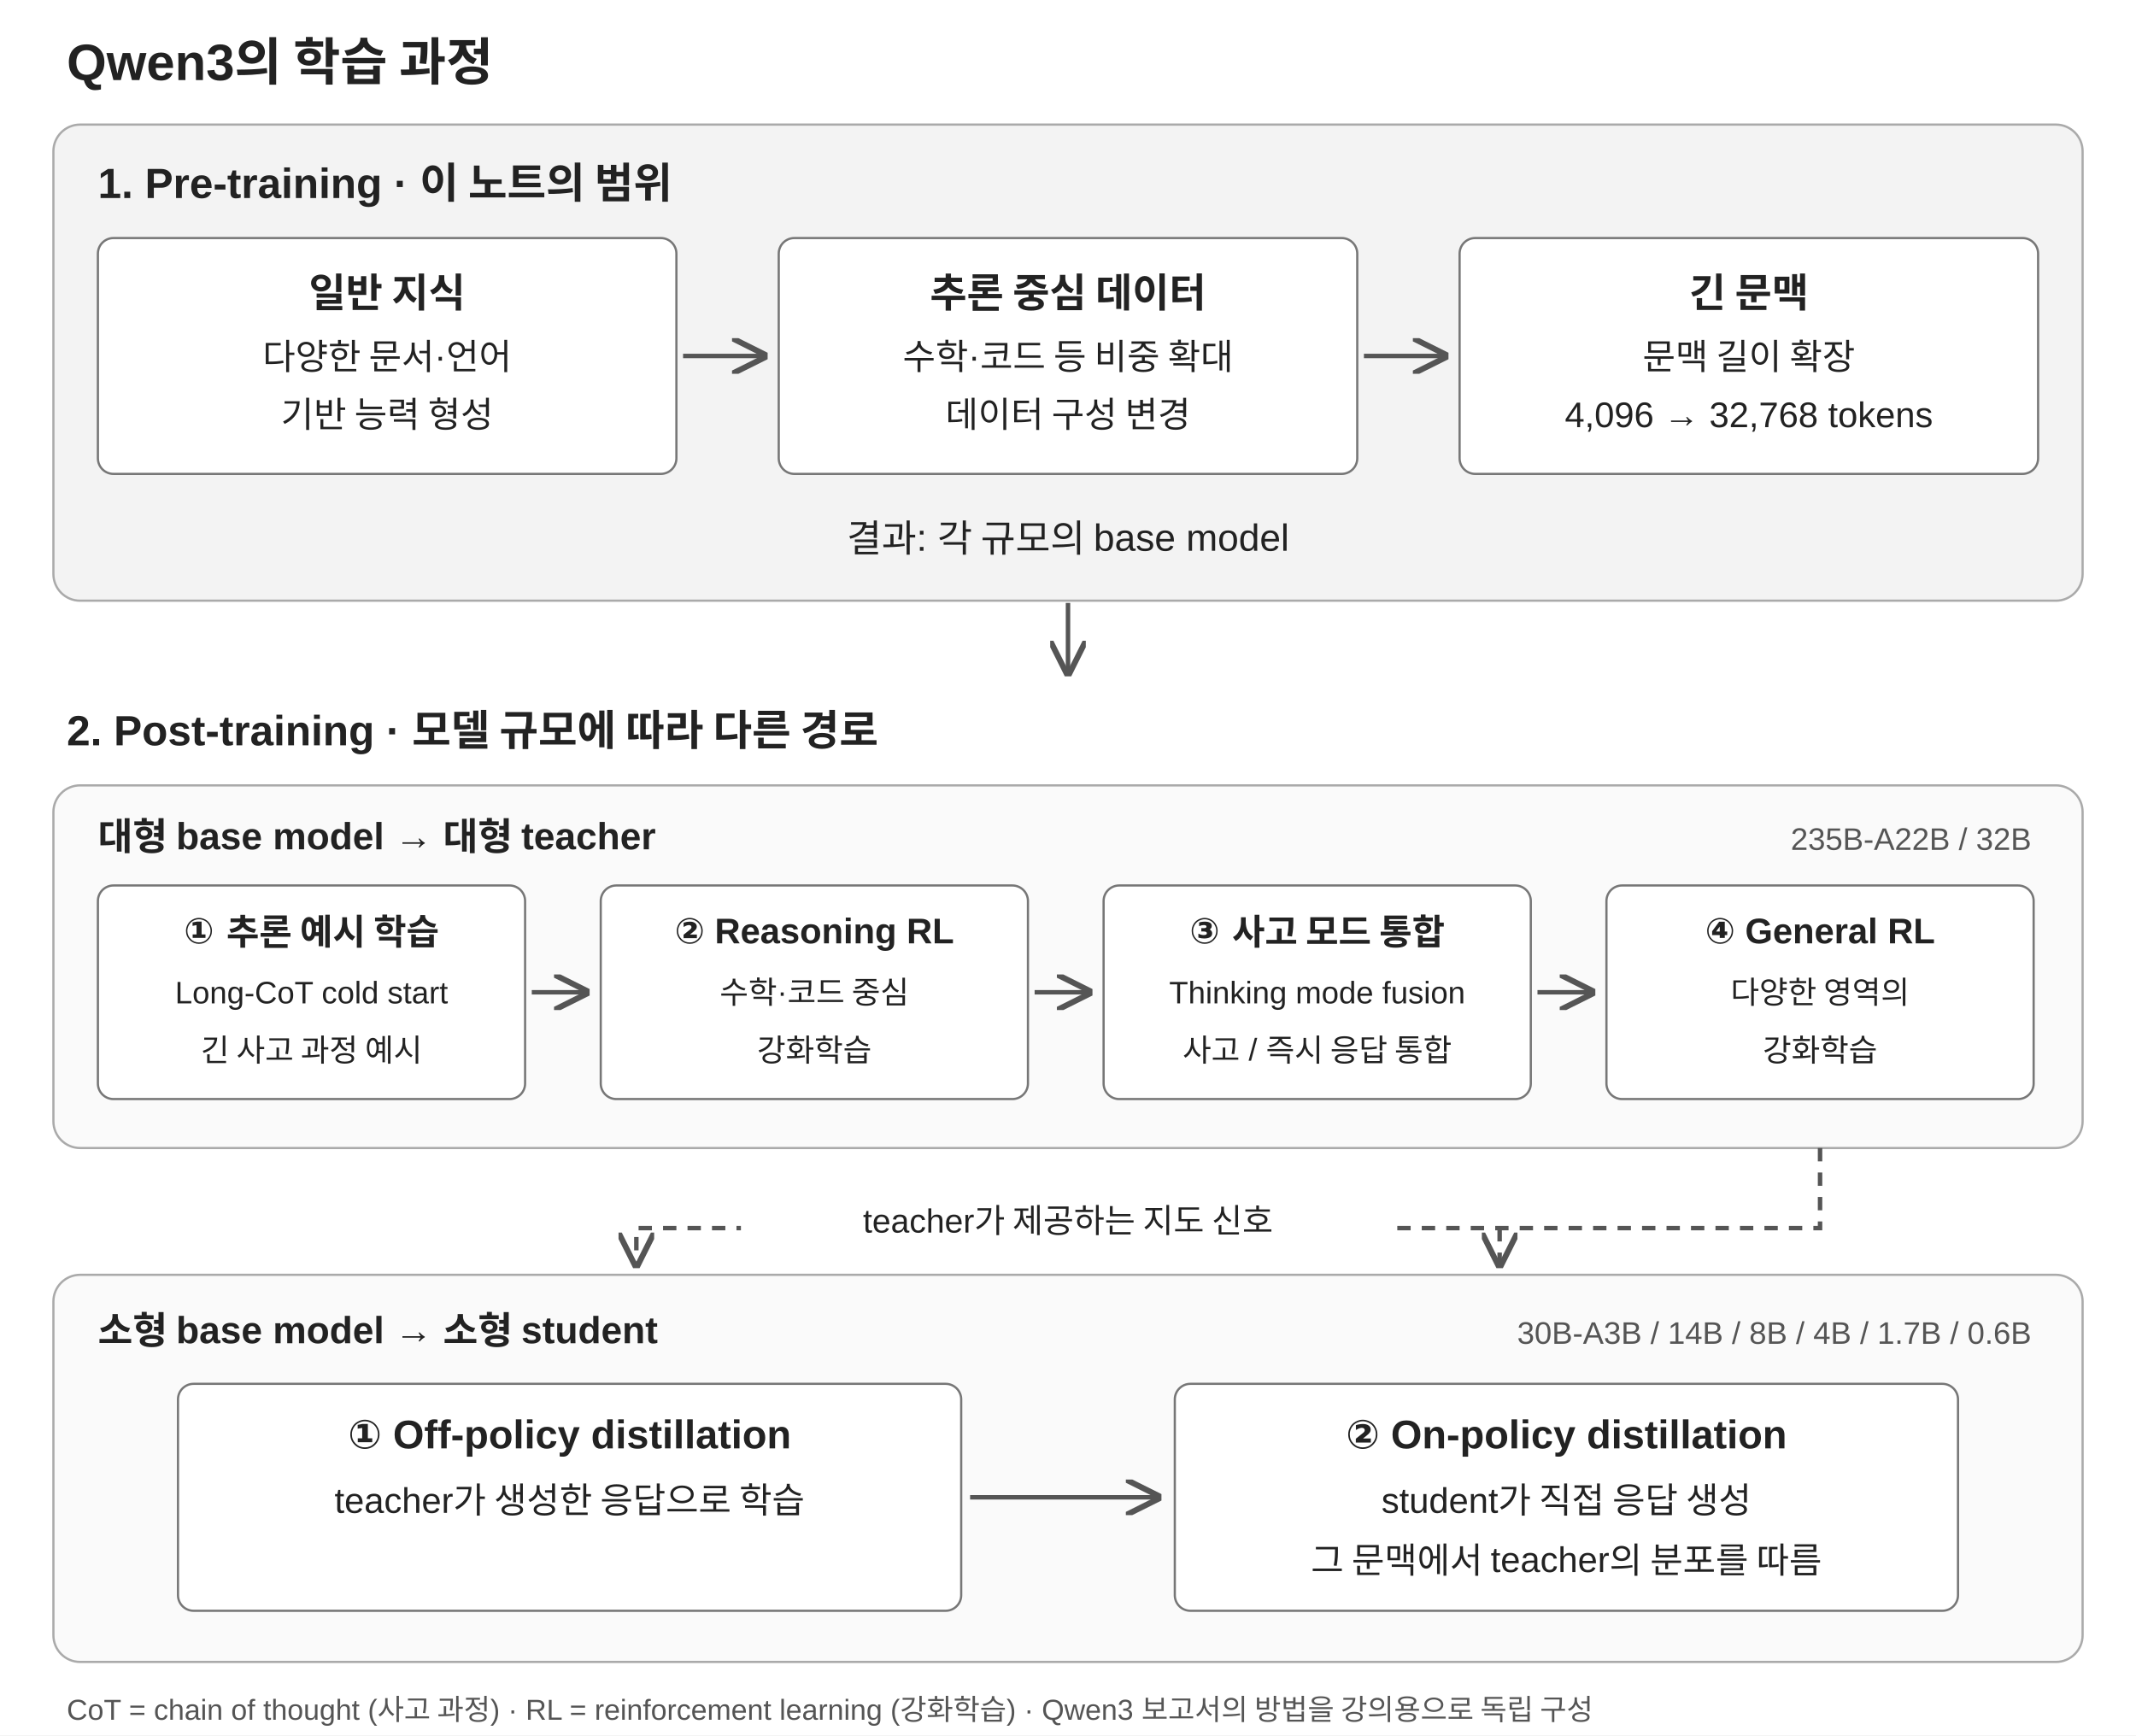
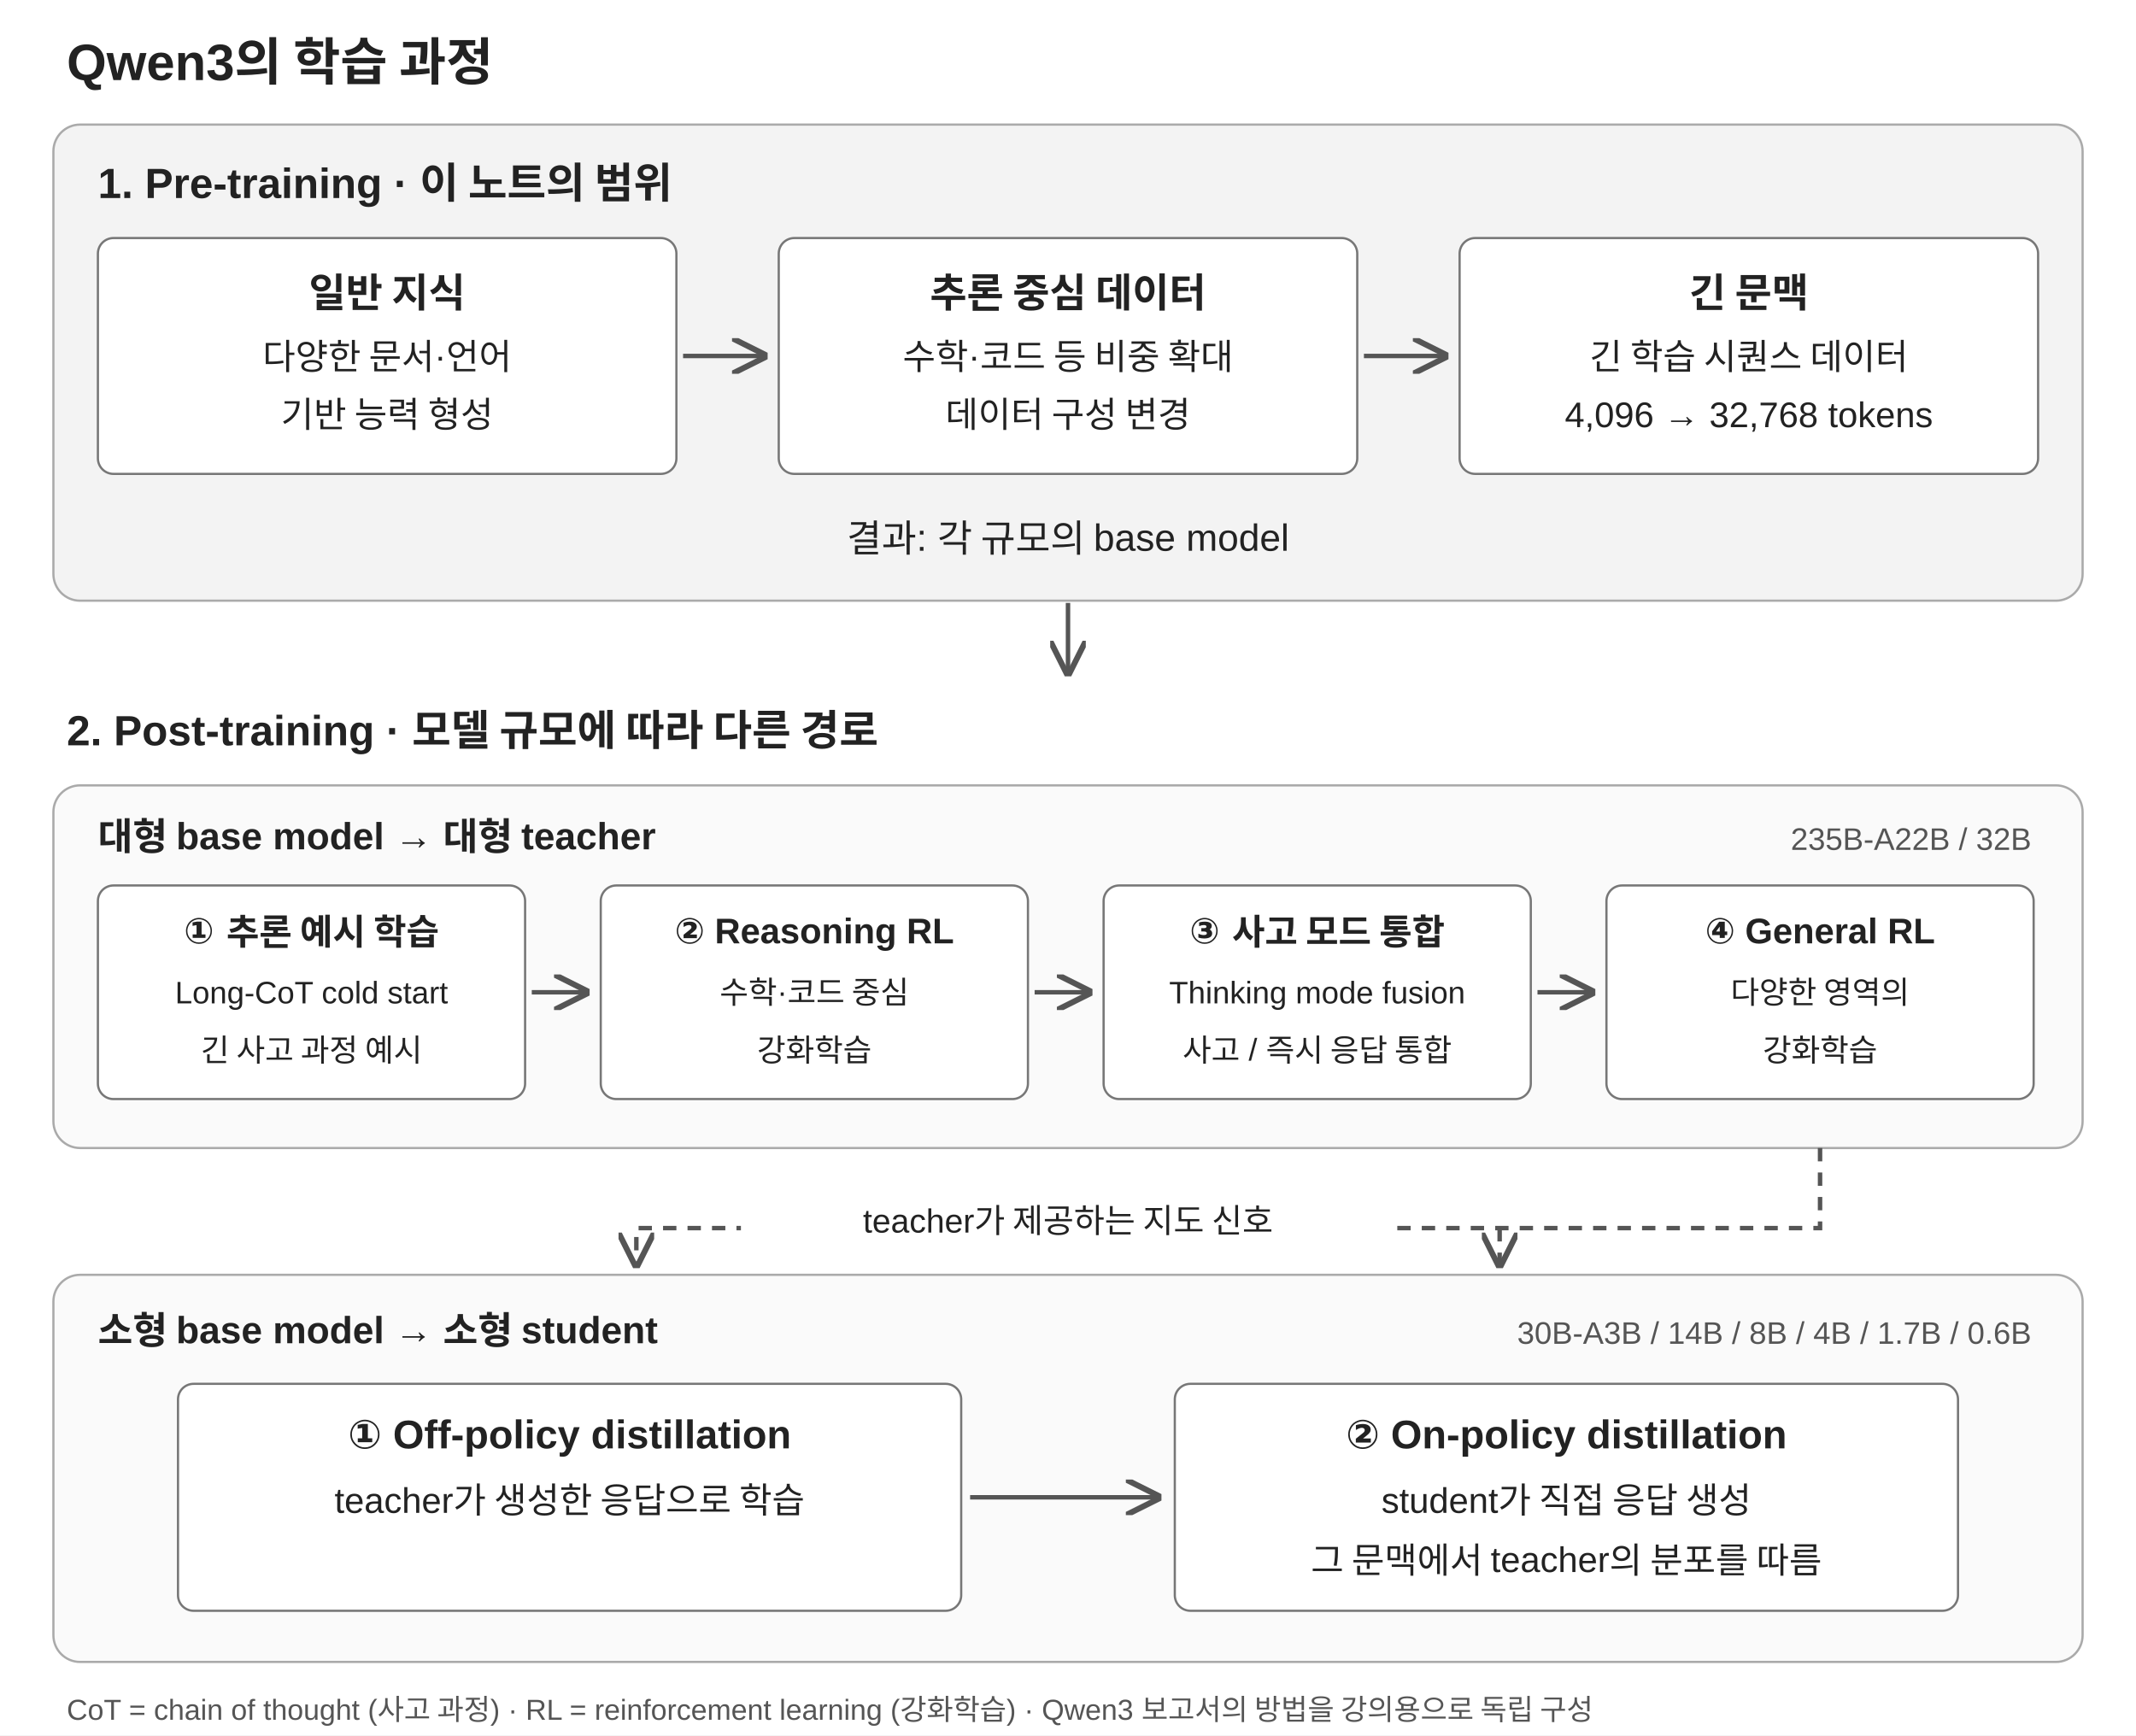
<svg xmlns="http://www.w3.org/2000/svg" width="960" height="780" viewBox="0 0 960 780" role="img" aria-labelledby="title desc">
  <defs>
    <marker id="arrow" markerWidth="8" markerHeight="8" refX="7" refY="4" orient="auto">
      <path d="M0 0 L8 4 L0 8" fill="none" stroke="#555" stroke-width="1.3" />
    </marker>
  </defs>
  <rect width="960" height="780" fill="white" />
  <g font-family="Arial, 'Malgun Gothic', sans-serif" fill="#222">
    <text x="30" y="36" font-size="23" font-weight="700">Qwen3의 학습 과정</text>
    <rect x="24" y="56" width="912" height="214" rx="12" fill="#f3f3f3" stroke="#aaa" />
    <text x="44" y="89" font-size="19" font-weight="700">1. Pre-training · 이 노트의 범위</text>
    <g fill="white" stroke="#777">
      <rect x="44" y="107" width="260" height="106" rx="7" />
      <rect x="350" y="107" width="260" height="106" rx="7" />
      <rect x="656" y="107" width="260" height="106" rx="7" />
    </g>
    <g text-anchor="middle">
      <g font-size="18" font-weight="700">
        <text x="174" y="138">일반 지식</text>
        <text x="480" y="138">추론 중심 데이터</text>
        <text x="786" y="138">긴 문맥</text>
      </g>
      <g font-size="16">
        <text x="174" y="166">다양한 문서·언어</text>
        <text x="174" y="192">기반 능력 형성</text>
        <text x="480" y="166">수학·코드 등 비중 확대</text>
        <text x="480" y="192">데이터 구성 변경</text>
-         <text x="786" y="166">문맥 길이 확장</text>
+         <text x="786" y="166">긴 학습 시퀀스 데이터</text>
        <text x="786" y="192">4,096 → 32,768 tokens</text>
      </g>
    </g>
    <g stroke="#555" stroke-width="2" fill="none" marker-end="url(#arrow)">
      <path d="M307 160 H343" />
      <path d="M613 160 H649" />
    </g>
    <text x="480" y="248" text-anchor="middle" font-size="17">결과: 각 규모의 base model</text>
    <path d="M480 271 V302" stroke="#555" stroke-width="2" marker-end="url(#arrow)" />
    <text x="30" y="335" font-size="19" font-weight="700">2. Post-training · 모델 규모에 따라 다른 경로</text>
    <rect x="24" y="353" width="912" height="163" rx="12" fill="#fafafa" stroke="#aaa" />
    <text x="44" y="382" font-size="17" font-weight="700">대형 base model → 대형 teacher</text>
    <text x="913" y="382" text-anchor="end" font-size="14" fill="#555">235B-A22B / 32B</text>
    <g fill="white" stroke="#777">
      <rect x="44" y="398" width="192" height="96" rx="7" />
      <rect x="270" y="398" width="192" height="96" rx="7" />
      <rect x="496" y="398" width="192" height="96" rx="7" />
      <rect x="722" y="398" width="192" height="96" rx="7" />
    </g>
    <g text-anchor="middle">
      <g font-size="16" font-weight="700">
        <text x="140" y="424">① 추론 예시 학습</text>
        <text x="366" y="424">② Reasoning RL</text>
        <text x="592" y="424">③ 사고 모드 통합</text>
        <text x="818" y="424">④ General RL</text>
      </g>
      <g font-size="14">
        <text x="140" y="451">Long-CoT cold start</text>
        <text x="140" y="477">긴 사고 과정 예시</text>
        <text x="366" y="451">수학·코드 중심</text>
        <text x="366" y="477">강화학습</text>
        <text x="592" y="451">Thinking mode fusion</text>
        <text x="592" y="477">사고 / 즉시 응답 통합</text>
        <text x="818" y="451">다양한 영역의</text>
        <text x="818" y="477">강화학습</text>
      </g>
    </g>
    <g stroke="#555" stroke-width="2" fill="none" marker-end="url(#arrow)">
      <path d="M239 446 H263" />
      <path d="M465 446 H489" />
      <path d="M691 446 H715" />
    </g>
    <path d="M818 516 V552 H286 V568" fill="none" stroke="#555" stroke-width="2" stroke-dasharray="6 5" marker-end="url(#arrow)" />
    <path d="M674 552 V568" fill="none" stroke="#555" stroke-width="2" stroke-dasharray="6 5" marker-end="url(#arrow)" />
    <rect x="333" y="535" width="291" height="26" fill="white" />
    <text x="480" y="554" text-anchor="middle" font-size="15">teacher가 제공하는 지도 신호</text>
    <rect x="24" y="573" width="912" height="174" rx="12" fill="#fafafa" stroke="#aaa" />
    <text x="44" y="604" font-size="17" font-weight="700">소형 base model → 소형 student</text>
    <text x="913" y="604" text-anchor="end" font-size="14" fill="#555">30B-A3B / 14B / 8B / 4B / 1.7B / 0.6B</text>
    <g fill="white" stroke="#777">
      <rect x="80" y="622" width="352" height="102" rx="7" />
      <rect x="528" y="622" width="352" height="102" rx="7" />
    </g>
    <g text-anchor="middle">
      <g font-size="18" font-weight="700">
        <text x="256" y="651">① Off-policy distillation</text>
        <text x="704" y="651">② On-policy distillation</text>
      </g>
      <g font-size="16">
        <text x="256" y="680">teacher가 생성한 응답으로 학습</text>
        <text x="704" y="680">student가 직접 응답 생성</text>
        <text x="704" y="707">그 문맥에서 teacher의 분포를 따름</text>
      </g>
    </g>
    <path d="M436 673 H520" fill="none" stroke="#555" stroke-width="2" marker-end="url(#arrow)" />
    <text x="30" y="773" font-size="13" fill="#555">CoT = chain of thought (사고 과정) · RL = reinforcement learning (강화학습) · Qwen3 보고서의 방법을 강의용으로 독립 구성</text>
  </g>
</svg>
